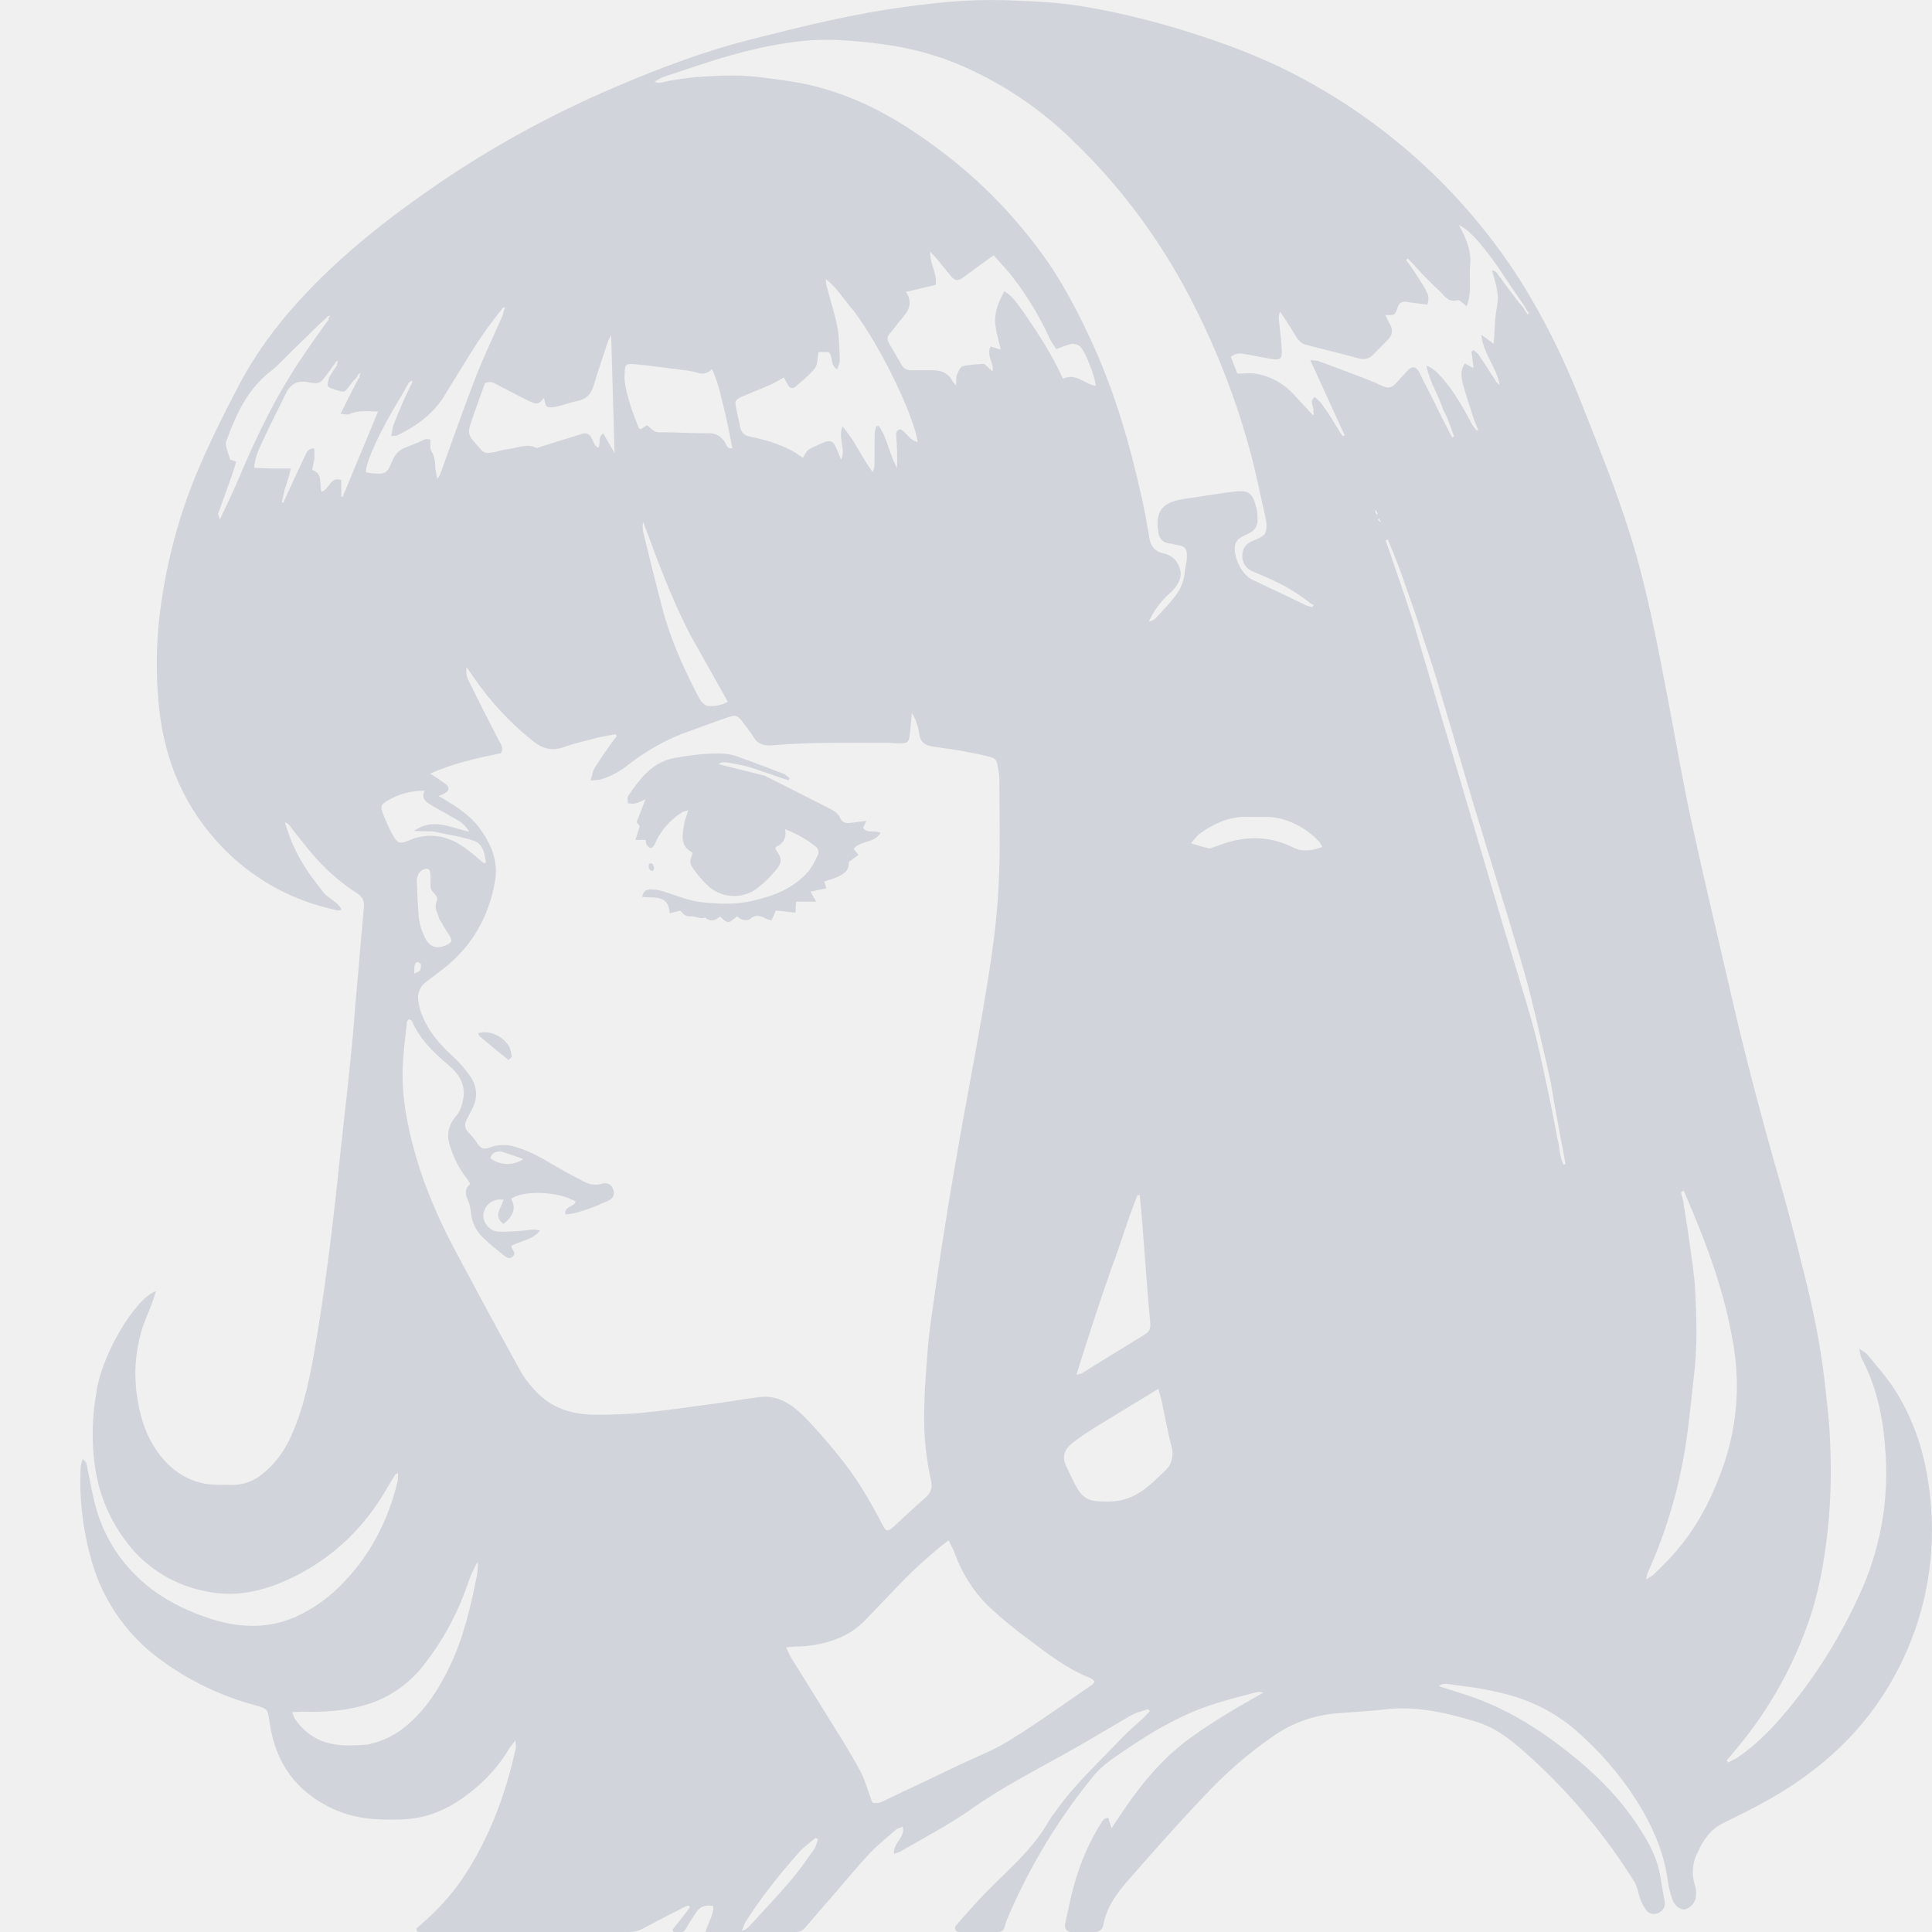
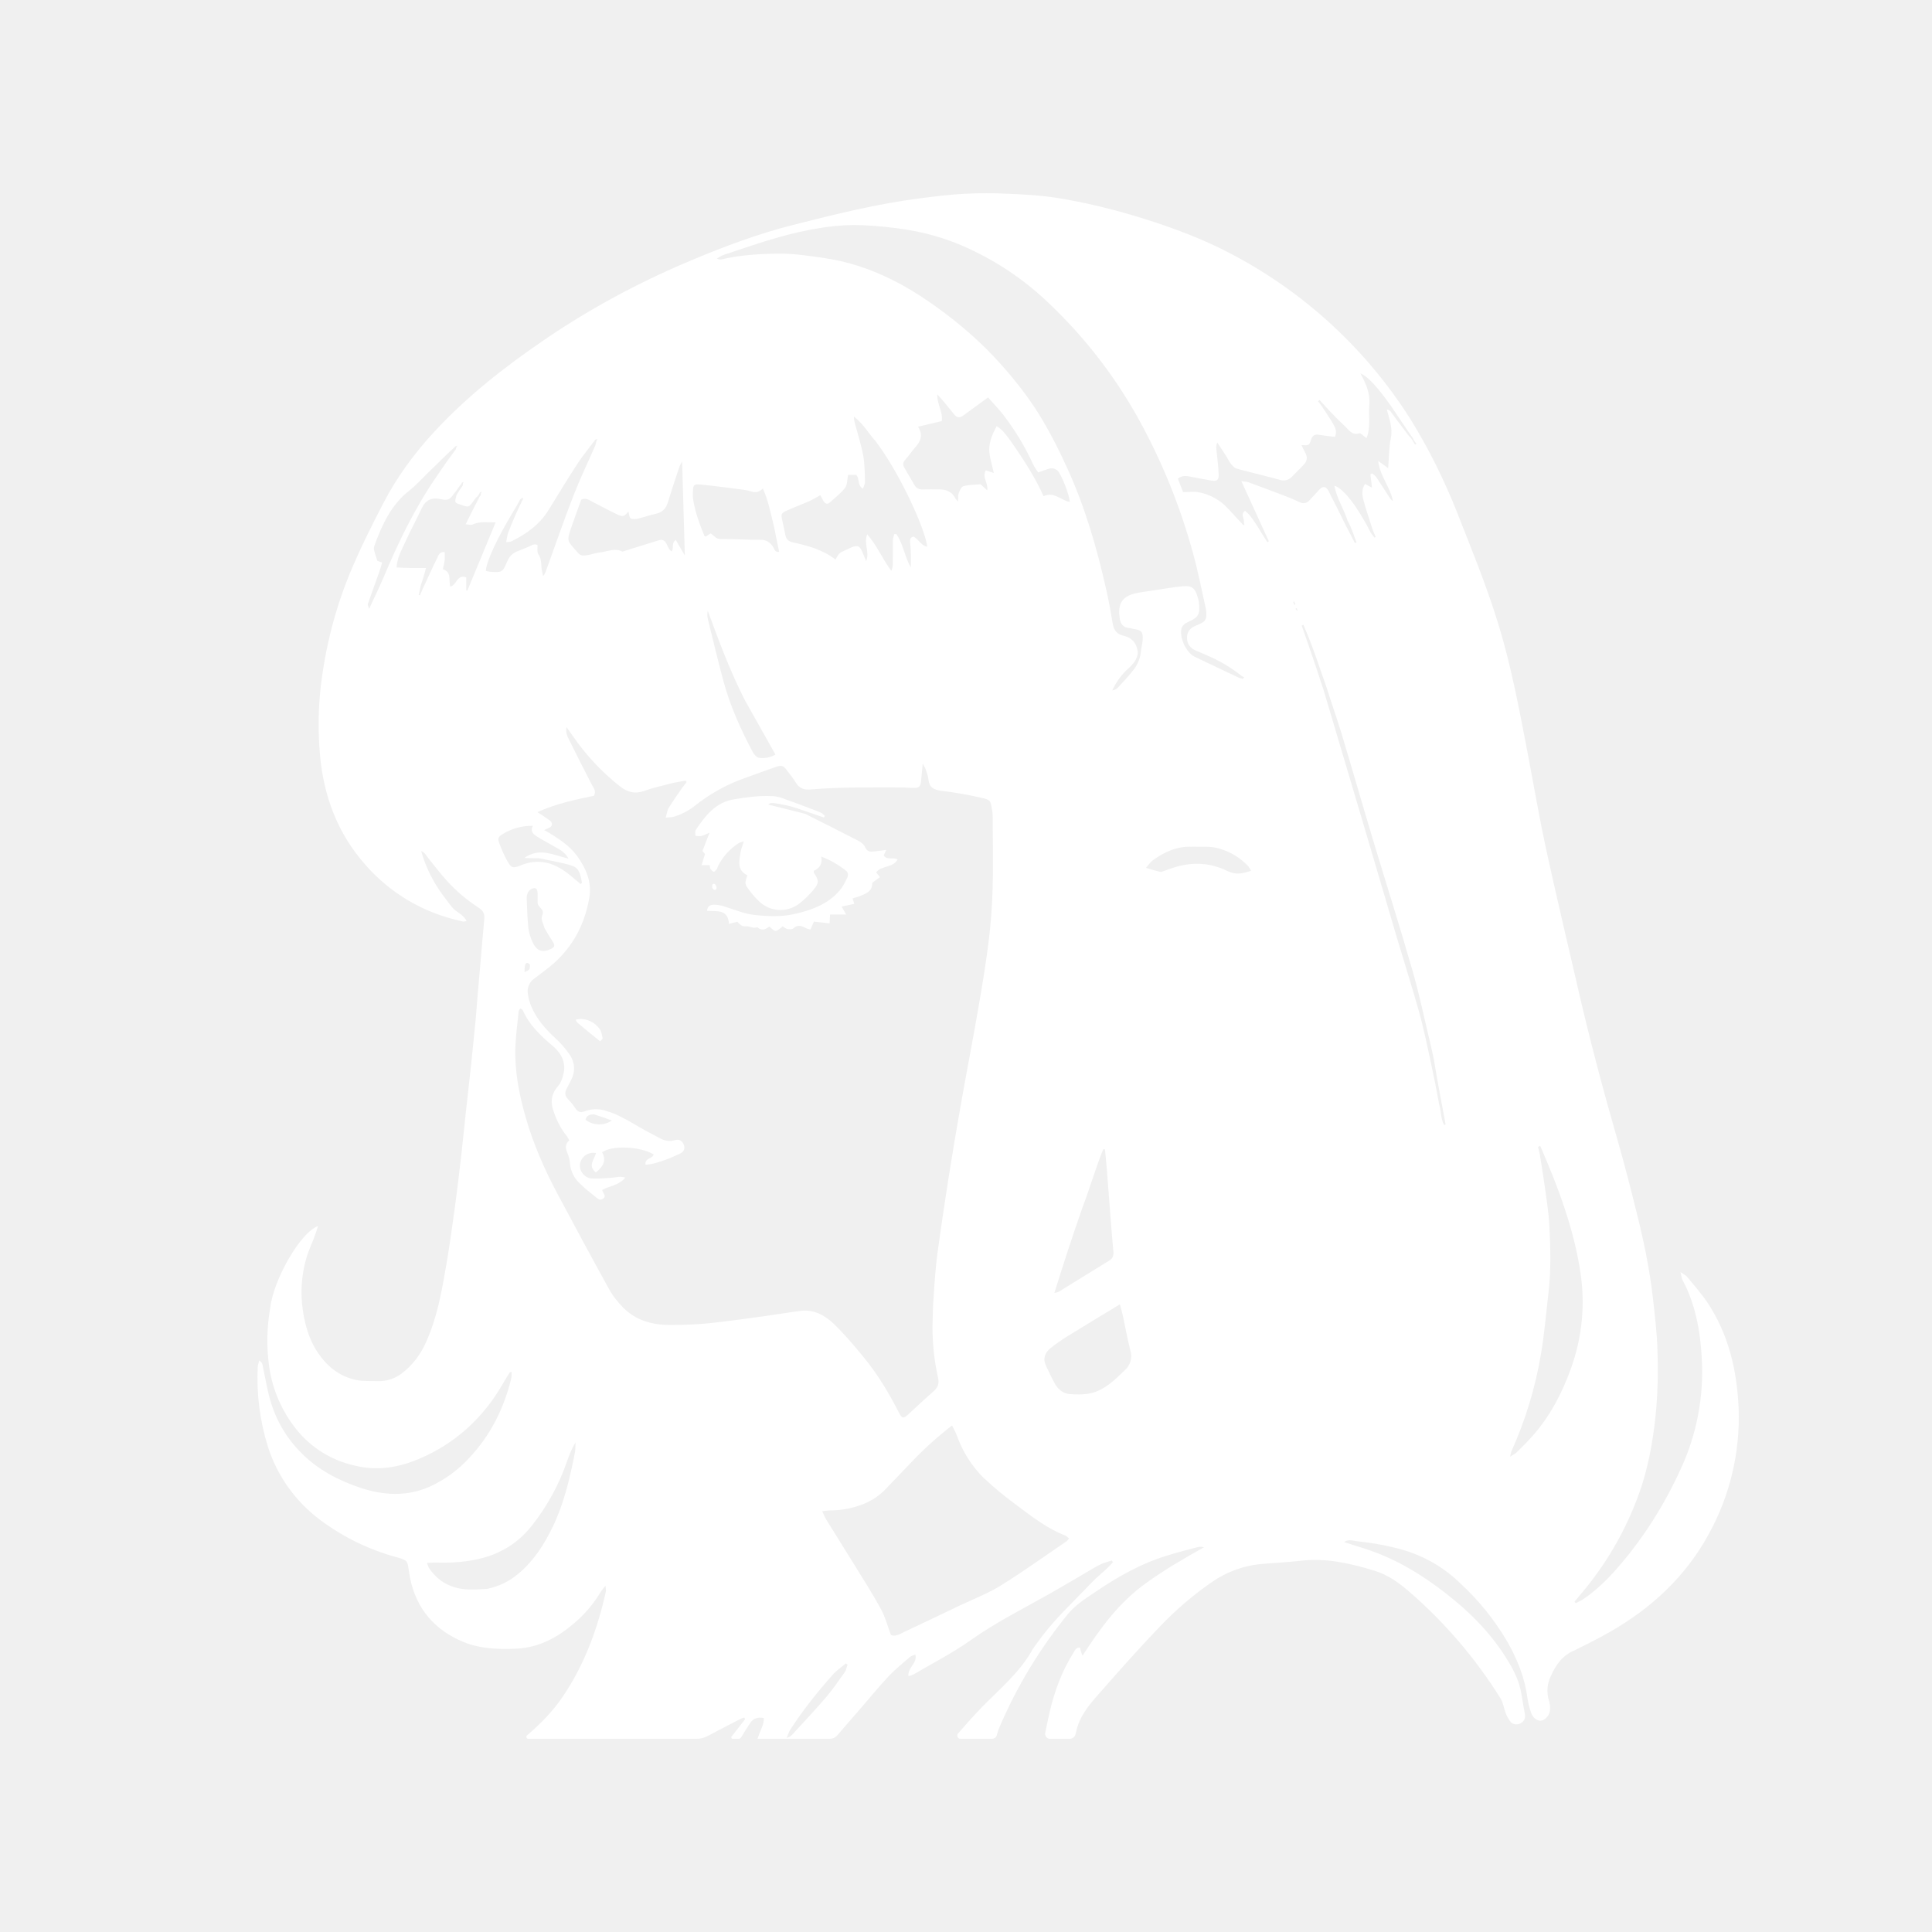
- <svg xmlns="http://www.w3.org/2000/svg" viewBox="0 0 24 24">
-   <g fill="#d1d5db">
+ <svg xmlns="http://www.w3.org/2000/svg" viewBox="-3 -3 30 30">
+   <g fill="#ffffff">
    <path d="M5.938 12.835c.127-.039.285.02.373.143.028.038.036.092.046.14.003.014-.02.033-.04.05-.124-.098-.24-.194-.354-.291-.011-.01-.016-.027-.025-.042zM8.396 9.412c.195-.032.39-.06.588-.05a.54.54 0 01.148.026c.202.071.402.147.601.224.028.01.05.036.075.055l-.013.027a9.203 9.203 0 01-.26-.089c-.115-.038-.213-.077-.315-.098-.25-.05-.25-.046-.292-.014l.574.144c.275.139.55.276.823.417.042.022.09.057.107.098.026.06.063.076.117.072.066-.006.132-.017.213-.027l-.04.086c.051.08.142.02.216.064-.074.13-.247.09-.334.199l.061.074-.12.087c0 .106-.038.168-.306.243l.026.085-.196.042.07.124h-.25l-.007.137c-.081-.01-.161-.018-.244-.027l-.053.123c-.027-.008-.052-.011-.073-.023-.067-.038-.128-.056-.195.006-.019.017-.063.014-.093.008-.026-.006-.05-.029-.07-.042-.11.095-.11.095-.208.003-.057.046-.12.074-.186.011-.063.027-.123-.02-.178-.014-.07.007-.097-.035-.133-.07l-.13.033c-.013-.236-.194-.19-.34-.203.005-.072.05-.092.095-.094a.474.474 0 01.159.022c.164.05.32.12.496.138.203.021.405.029.601-.015.265-.059.52-.149.707-.365.049-.056.083-.127.117-.195.019-.038.02-.084-.02-.116a1.397 1.397 0 00-.382-.217c.024.12-.031.182-.115.221 0 .014-.004.025 0 .03.08.115.084.16-.007.267a1.39 1.39 0 01-.218.211.477.477 0 01-.641-.05 1.36 1.36 0 01-.133-.152c-.078-.107-.076-.108-.033-.236-.165-.08-.128-.226-.104-.364.008-.05.028-.096.049-.163-.04.014-.067.017-.087.032a.897.897 0 00-.316.357c-.007.016-.01.034-.02.047-.012.015-.034.038-.045.035-.02-.006-.037-.027-.05-.045-.008-.012-.007-.032-.012-.057h-.126l.053-.172a14.82 14.82 0 00-.039-.049l.11-.284c-.06.026-.091.044-.124.051-.03.007-.064 0-.095 0 0-.031-.01-.07.004-.092.149-.22.305-.428.593-.476z" />
    <path d="M8.06 10.788c-.003-.038-.004-.075.037-.062.016.006.034.048.028.067-.01.04-.038.032-.064-.005z" />
    <path d="M11.981.009c.226-.012.453-.011.679 0 .247.01.495.024.74.062.401.064.798.157 1.19.273.463.138.92.299 1.356.511a7.31 7.31 0 012.948 2.642c.292.469.536.963.739 1.479.219.556.446 1.11.623 1.683.204.654.329 1.326.458 1.997.097.504.182 1.01.29 1.511.156.722.329 1.44.494 2.16.186.812.4 1.615.63 2.415.102.355.193.713.282 1.072.11.436.202.876.254 1.323.031.278.066.557.073.837a7.56 7.56 0 01-.017.88c-.037.413-.1.818-.226 1.212a5.017 5.017 0 01-.915 1.649l-.13.156.018.023c.043-.023.088-.041.127-.068.2-.138.373-.307.531-.49.4-.46.721-.973.975-1.529a3.59 3.59 0 00.325-1.72c-.024-.424-.097-.834-.3-1.213-.013-.027-.015-.06-.03-.121.05.035.082.048.101.072.107.13.22.258.315.398.33.494.46 1.052.486 1.64a3.75 3.75 0 01-.47 1.97c-.36.655-.887 1.14-1.526 1.506-.193.111-.394.21-.595.308-.157.078-.248.211-.318.365a.522.522 0 00-.033.406.359.359 0 01.013.139c-.005.077-.077.155-.14.162-.054.006-.125-.043-.15-.116a1.206 1.206 0 01-.06-.233c-.04-.314-.155-.6-.308-.87a3.906 3.906 0 00-.73-.91 2.129 2.129 0 00-.897-.524 4.093 4.093 0 00-.692-.131c-.075-.008-.15-.04-.22.01.18.06.363.11.538.18.434.173.82.43 1.18.728.308.255.58.543.794.884.098.155.186.315.227.496.027.123.042.25.067.375.013.062-.002.109-.053.144-.047.033-.122.034-.163-.01a.455.455 0 01-.08-.14c-.03-.073-.038-.159-.078-.225a7.314 7.314 0 00-1.423-1.664c-.16-.137-.329-.26-.537-.323-.376-.114-.753-.203-1.15-.154-.213.025-.427.032-.64.053a1.6 1.6 0 00-.736.278 5.14 5.14 0 00-.834.72c-.329.342-.642.699-.955 1.055-.136.155-.264.319-.314.531a5.227 5.227 0 00-.012.051.096.096 0 01-.09.076h-.31c-.046 0-.082-.048-.072-.094.023-.108.045-.216.07-.324.075-.325.19-.635.368-.917.024-.039.04-.088.104-.08l.01.049.027.077c.28-.435.571-.834.996-1.135.283-.204.584-.378.89-.55a.196.196 0 00-.098-.002c-.162.043-.325.084-.485.134-.402.124-.764.33-1.11.566-.147.1-.298.193-.414.333a7.314 7.314 0 00-1.07 1.767.845.845 0 00-.04.12.075.075 0 01-.072.056h-.494c-.04 0-.062-.051-.036-.082.123-.14.246-.282.377-.415.275-.281.58-.532.777-.884.027-.048.063-.09.095-.135.238-.333.54-.607.818-.902.082-.086.175-.16.26-.24.029-.027.053-.057.079-.085l-.018-.025-.135.041c-.034.017-.07.031-.102.05-.248.144-.494.292-.743.433-.408.23-.825.439-1.209.711-.281.2-.591.358-.889.533-.02.012-.044.015-.08.028-.015-.135.143-.201.108-.336-.033.014-.064.02-.085.038-.111.096-.227.19-.328.296-.148.157-.284.325-.425.488-.125.143-.25.286-.373.431A.153.153 0 019.89 24H8.762a.316.316 0 00.016-.042c.028-.09.085-.172.083-.28-.091-.018-.162.001-.212.077a4.45 4.45 0 00-.136.215c-.01.016-.024.03-.042.03h-.093c-.019 0-.029-.022-.017-.037.071-.088.14-.178.209-.268.001-.002-.006-.012-.012-.024-.014.004-.03.006-.045.013-.176.09-.352.181-.527.274a.363.363 0 01-.168.042H5.202c-.026 0-.039-.036-.019-.053.21-.178.402-.374.558-.605.335-.496.538-1.047.667-1.629.004-.02-.003-.043-.006-.091-.037.048-.059.072-.076.1a1.943 1.943 0 01-.334.415c-.28.258-.59.448-.983.464-.297.012-.588 0-.865-.127-.46-.21-.722-.57-.794-1.072-.025-.17-.017-.171-.182-.219A3.513 3.513 0 011.97 20.6a2.286 2.286 0 01-.808-1.13 3.569 3.569 0 01-.16-1.245c.002-.034.016-.067.024-.1.032.023.046.043.05.066.033.153.059.308.096.46.086.355.257.664.516.92.258.256.571.419.91.532.358.118.717.138 1.07-.016a1.89 1.89 0 00.621-.452c.328-.348.533-.76.648-1.223.009-.034.005-.071.007-.11-.015.006-.026.006-.03.011-.031.05-.064.1-.093.152-.284.502-.679.887-1.196 1.135-.351.17-.718.255-1.11.159a1.607 1.607 0 01-.971-.64 2.006 2.006 0 01-.368-.924 2.903 2.903 0 01.02-.886c.05-.439.466-1.17.742-1.271-.02.063-.035.112-.053.16-.043.116-.097.227-.13.345a1.901 1.901 0 00-.05.82c.033.212.09.416.204.6.147.236.346.407.62.465.11.023.225.014.338.018a.576.576 0 00.386-.131c.164-.128.282-.292.366-.481.168-.375.24-.777.309-1.179.05-.296.093-.594.133-.893.039-.281.071-.563.104-.845.026-.232.048-.464.074-.696.024-.228.052-.455.076-.683.024-.227.047-.455.069-.683.013-.14.022-.28.034-.42l.037-.417c.022-.25.041-.5.065-.748.008-.082-.02-.132-.09-.177a2.46 2.46 0 01-.492-.418c-.1-.109-.188-.228-.282-.342-.035-.042-.056-.097-.116-.118a2.084 2.084 0 00.275.597c.06.092.131.176.196.265.063.086.182.115.234.226-.028.003-.046.01-.06.006a4.74 4.74 0 01-.22-.057 2.71 2.71 0 01-1.287-.819c-.435-.487-.656-1.076-.71-1.723a5.206 5.206 0 01.014-1.06c.072-.602.22-1.186.45-1.745.155-.376.338-.741.526-1.102.205-.393.466-.75.765-1.076.512-.559 1.104-1.024 1.726-1.448.717-.49 1.478-.898 2.277-1.233C8.244.828 8.767.632 9.31.494c.655-.166 1.31-.33 1.982-.415.229-.03.458-.058.688-.07zm-1.847 22.82c-.07.06-.147.111-.207.18-.238.27-.464.549-.668.869l-.044.108a.177.177 0 00.093-.057c.174-.19.351-.378.519-.574.104-.122.195-.255.288-.386.024-.034.03-.08.046-.12l-.027-.02zm1.65-3.695a5.51 5.51 0 00-.653.593l-.37.386a.963.963 0 01-.377.25 1.372 1.372 0 01-.467.09c-.044 0-.087.006-.151.012.028.058.043.097.064.131.15.242.301.482.45.724.136.22.276.438.399.666.068.125.105.267.156.404.077.027.14-.018.202-.048.29-.135.579-.274.867-.412.213-.101.437-.186.636-.31.347-.215.68-.455 1.018-.685.015-.01.026-.028.042-.046-.023-.019-.038-.037-.056-.044-.287-.111-.527-.3-.77-.482a5.319 5.319 0 01-.506-.42 1.757 1.757 0 01-.41-.653c-.019-.049-.045-.095-.075-.156zm-5.847.264c-.06.096-.097.194-.132.293a3.38 3.38 0 01-.555 1.01c-.2.25-.455.412-.762.493-.23.06-.464.076-.7.07-.048-.002-.097.002-.158.005.016.04.021.066.035.085.1.145.23.246.4.295.157.046.316.034.498.023.181-.037.343-.115.485-.234.238-.199.402-.454.536-.732.175-.363.264-.751.342-1.144.01-.053.008-.11.011-.164zm14.945-4.586c.008.029.016.057.027.107.024.155.051.31.072.464.03.219.067.437.078.657.017.344.027.689-.014 1.033-.037.315-.063.633-.116.946a6.153 6.153 0 01-.46 1.518c-.008.018-.01.039-.02.082.047-.03.077-.042.098-.064.085-.083.17-.167.248-.255.271-.305.458-.66.596-1.043.18-.498.228-1.011.145-1.531-.103-.65-.33-1.263-.597-1.881a9.055 9.055 0 00-.024-.055l-.033.022zM5.797 8.29a.26.26 0 00.018.153c.124.251.25.501.379.75.025.049.066.09.03.163-.284.06-.578.119-.88.255.059.038.097.06.132.087.042.032.112.058.09.12-.01.033-.075.048-.117.072.017.01.043.021.067.036.166.102.33.207.447.368.138.192.229.404.188.644-.079.469-.306.85-.69 1.132-.054.04-.106.083-.161.122a.243.243 0 00-.103.245.77.77 0 00.055.195c.083.196.22.35.375.492.083.076.159.164.222.257a.37.37 0 01.025.377c-.023.05-.05.099-.076.148-.03.06-.028.111.022.162.041.042.08.089.112.138.038.058.078.079.147.05a.486.486 0 01.333-.006c.16.046.302.126.444.21.13.077.264.149.4.219.067.035.14.05.219.026.071-.022.124.01.145.076.02.064-.003.108-.074.139-.07.03-.137.063-.209.088-.1.035-.201.073-.314.077-.013-.107.11-.088.127-.159-.206-.126-.643-.145-.801-.034.063.112.035.21-.096.313-.13-.1-.025-.202.002-.3a.209.209 0 00-.249.17c-.015.101.067.216.178.224.108.007.218-.005.326-.012.06-.005.12-.027.199 0-.103.123-.248.127-.357.19.002.05.07.086.019.131-.053.048-.095-.001-.132-.03-.08-.063-.16-.126-.231-.197a.474.474 0 01-.157-.311.52.52 0 00-.043-.172c-.032-.074-.032-.137.033-.19-.018-.03-.028-.053-.045-.072a1.222 1.222 0 01-.196-.369c-.053-.137-.046-.264.048-.381.024-.03.05-.06.064-.095a.664.664 0 00.047-.168c.017-.165-.064-.287-.182-.387-.186-.156-.36-.322-.46-.551-.005-.011-.024-.017-.037-.026-.011.017-.024.027-.025.038-.019.185-.045.37-.052.557-.014.377.058.743.162 1.104.118.41.289.798.488 1.173.267.502.537 1.002.812 1.5.055.098.13.189.208.27.198.202.452.272.724.273.202 0 .404-.006.605-.026.295-.03.59-.073.884-.113.183-.025.365-.057.548-.08.21-.026.38.073.522.21.16.156.305.327.447.5.22.265.397.56.554.867.05.098.07.1.147.03.13-.121.26-.242.394-.36.067-.059.088-.12.067-.213a3.535 3.535 0 01-.085-.796c.002-.157.006-.314.018-.471.015-.224.03-.45.06-.672a59.114 59.114 0 01.362-2.298c.087-.493.182-.984.268-1.477.06-.347.118-.694.162-1.043.034-.273.055-.55.063-.825.011-.332.003-.665.002-.998 0-.077.004-.155-.01-.23-.028-.142-.01-.155-.162-.19a5.826 5.826 0 00-.607-.107c-.146-.018-.207-.053-.221-.19-.006-.049-.025-.098-.041-.146-.009-.025-.024-.048-.046-.09l-.025.264c-.009.096-.029.116-.127.115-.055 0-.11-.008-.164-.008-.476 0-.952-.008-1.426.032-.095.008-.173-.015-.226-.103-.04-.066-.088-.126-.134-.186-.063-.084-.086-.093-.182-.06-.195.068-.388.138-.582.21a2.71 2.71 0 00-.675.394.986.986 0 01-.323.168c-.033.01-.07.008-.127.013.02-.066.024-.114.047-.15.064-.105.135-.205.205-.306.023-.033.049-.063.073-.095l-.015-.023-.201.037c-.146.04-.296.07-.437.122-.148.053-.266.023-.386-.072a3.623 3.623 0 01-.733-.786l-.093-.132zm8.592 8.963l-.147.09c-.22.134-.44.266-.659.402-.093.058-.184.12-.27.188-.085.07-.124.161-.072.272.047.1.093.2.147.294.047.08.124.138.213.147.11.01.228.012.336-.012.217-.05.372-.205.528-.357a.291.291 0 00.087-.308c-.046-.18-.079-.365-.118-.547-.011-.052-.027-.103-.045-.169zm-.257-2.409c-.12.291-.205.597-.325.91-.151.433-.294.87-.435 1.323.036-.01.054-.01.067-.018.261-.16.522-.324.785-.484.054-.033.071-.078.065-.138-.012-.13-.024-.262-.034-.393l-.068-.886c-.008-.103-.02-.206-.029-.31-.009 0-.017-.002-.026-.004zm3.081-8.13l.099.285c.08.231.159.463.24.714l.58 1.952c.187.63.372 1.262.558 1.893.114.382.235.762.343 1.146.072.257.126.519.186.799.044.206.087.413.127.64.034.106.023.226.077.325l.025-.006-.068-.362c-.038-.206-.077-.412-.113-.638-.015-.07-.029-.141-.046-.211-.095-.396-.177-.796-.29-1.187-.196-.685-.413-1.364-.618-2.046-.165-.549-.322-1.1-.488-1.648-.069-.227-.15-.45-.226-.695l-.117-.336c-.037-.107-.075-.216-.115-.322-.04-.106-.084-.21-.127-.314a7.558 7.558 0 01-.027.01zM6.225 14.304c-.063-.001-.115.014-.134.083a.35.35 0 00.41.012 4.533 4.533 0 00-.276-.095zM5.23 11.98c-.026-.027-.057-.048-.075.002-.012.032-.007.07-.01.113.082-.037.082-.037.085-.115zm.062-1.189a.135.135 0 00-.088.056.197.197 0 00-.025.11c.005.152.01.306.026.457a.751.751 0 00.066.218c.061.136.157.167.288.101.055-.027.06-.054.025-.11a4.52 4.52 0 01-.129-.211c-.015-.068-.066-.131-.033-.207.04-.09-.076-.116-.074-.19V10.874c-.003-.038-.006-.087-.056-.083zm-.017-.968a.867.867 0 00-.467.127c-.076.045-.084.07-.05.158.034.087.07.173.115.254.064.117.09.125.21.077a.657.657 0 01.336-.053c.202.022.357.136.504.264l.092.077c.007-.006.014-.013.022-.018-.019-.105-.035-.226-.149-.264-.157-.053-.324-.075-.508-.117l-.24-.005c.24-.169.452-.044.687.009-.063-.115-.153-.147-.23-.193-.082-.05-.17-.092-.25-.144-.06-.037-.12-.08-.072-.172zm10.233.325c-.23-.01-.427.08-.608.211-.034.026-.06.065-.105.117.087.026.15.046.232.065.044-.015.088-.03.13-.046.306-.114.61-.115.904.031.126.063.237.04.366-.005-.02-.031-.03-.054-.045-.071a.986.986 0 00-.448-.273c-.14-.044-.284-.024-.426-.03zM7.99 6.483a.308.308 0 00.002.133c.08.321.156.643.242.962.104.387.27.75.456 1.103.02.037.061.08.098.087a.404.404 0 00.253-.051l-.472-.84c-.23-.448-.405-.92-.579-1.394zM10.397.497c-.2-.008-.405.004-.603.034-.236.035-.47.087-.7.152-.287.08-.569.18-.852.273-.04.013-.074.038-.11.058.028.014.05.018.07.014.287-.068.58-.085.873-.09.134-.002.269.009.402.025.19.024.382.048.57.09.456.104.874.3 1.265.556.464.306.888.66 1.257 1.078.205.232.395.475.56.739.17.274.315.561.449.856.273.601.456 1.232.6 1.876.04.173.07.348.1.524.017.104.065.167.17.19.122.028.2.105.22.251-.003.102-.06.174-.129.24a1.065 1.065 0 00-.268.358.164.164 0 00.083-.039c.08-.086.162-.172.235-.265a.56.56 0 00.13-.333c.009-.05.022-.1.024-.15.007-.124-.017-.15-.143-.168-.025-.004-.049-.014-.073-.015-.082-.007-.125-.063-.137-.131-.033-.198-.004-.355.247-.408.086-.018.174-.03.26-.042.158-.023.315-.053.473-.067.14-.012.19.033.226.167.008.029.018.057.021.087.019.179-.008.225-.141.288-.027.013-.055.024-.078.042a.148.148 0 00-.051.067c-.039.144.073.382.206.445l.673.32c.023.011.05.015.075.023l.018-.026c-.015-.008-.032-.013-.044-.024a2.27 2.27 0 00-.544-.32 4.898 4.898 0 00-.173-.075.203.203 0 01-.126-.191c-.003-.085.045-.154.128-.187l.059-.025c.099-.044.118-.076.112-.187a.384.384 0 00-.008-.063c-.067-.294-.123-.59-.205-.88a9.478 9.478 0 00-.826-2.036 7.465 7.465 0 00-1.39-1.805 4.536 4.536 0 00-1.177-.824 3.656 3.656 0 00-1.016-.328 6.155 6.155 0 00-.712-.074zm6.719 5.955c.01.014.018.028.038.034l-.022-.044-.016.01zM4.103 3.917a.062.062 0 01-.03.012.455.455 0 01-.04.039c-.01.01-.02.02-.045.04l-.363.354c-.088.085-.17.178-.266.253-.284.22-.425.53-.544.855a.132.132 0 00-.007.071c.013.055.033.108.052.168l.074.026c-.017.056-.03.105-.047.152-.058.164-.118.327-.175.491-.005.015.008.036.019.077.08-.175.158-.33.225-.489.228-.544.484-1.074.819-1.561.09-.133.182-.266.283-.401.004-.006.007-.013.022-.03.001-.016.003-.032.015-.04l.008-.017zm12.976 2.408a.023.023 0 01.009.019.073.073 0 00-.006.01.188.188 0 00.007.02l.018.022c.002-.007.007-.016.005-.021-.003-.01-.012-.018-.02-.038a1.331 1.331 0 01-.013-.012zM4.199 4.48c-.003.004-.008.008-.027.014-.005.013-.011.025-.031.047a2.085 2.085 0 01-.124.167c-.048.07-.116.055-.181.041-.134-.028-.228.016-.287.143-.089.187-.187.37-.273.56-.049.108-.11.216-.118.36.081.003.154.007.228.008h.228a2.563 2.563 0 01-.079.264c-.01.052-.022.103-.033.155l.02.004c.018-.046.037-.092.067-.153.066-.142.13-.285.2-.426.02-.04.034-.1.116-.092 0 .043.004.084 0 .124-.005.045-.017.09-.028.143.141.043.086.174.115.269.102-.022.104-.195.248-.144v.205l.017.002.439-1.059c-.13 0-.246-.02-.358.033-.024.011-.058-.001-.108-.004.075-.15.139-.278.211-.417a.128.128 0 01.025-.036c0-.015-.001-.03.008-.038l.006-.02c-.005.006-.01.011-.028.017-.004.012-.009.024-.026.045a.085.085 0 01-.032.033c-.123.157-.09.164-.258.106-.079-.027-.078-.028-.047-.144.028-.046.056-.093.098-.15 0-.016-.001-.032.007-.042L4.2 4.48zm2.073-.67c-.003.006-.007.011-.027.016-.094.125-.194.246-.28.377-.155.238-.301.481-.451.723-.14.224-.345.368-.575.481-.017.008-.04.006-.079.011.012-.059.016-.109.033-.153a6.076 6.076 0 01.229-.518l-.007-.02a.138.138 0 01-.035.025c-.028.05-.055.1-.093.164-.26.424-.443.817-.442.95.024.004.048.011.073.013.177.013.188.007.26-.165.03-.07.077-.12.147-.15l.175-.07c.044-.018.085-.057.146-.032.003.05-.01.11.014.145.042.062.044.125.047.193.002.049.017.098.026.147.029-.034.039-.065.05-.097.142-.39.277-.782.428-1.17.1-.256.22-.504.33-.756.013-.03.013-.067.03-.092V3.81zm3.987-.34c0 .045.01.084.021.123.042.16.094.318.124.48.024.133.023.27.028.406 0 .033-.019.067-.032.11-.094-.058-.047-.158-.106-.215h-.125c-.015.072-.01.152-.046.2-.066.085-.155.154-.236.227-.043.038-.078.018-.103-.025l-.046-.087c-.065.035-.117.069-.172.093-.116.051-.235.095-.35.147-.085.038-.09.053-.07.147.014.075.034.148.047.223.013.072.05.109.123.124.233.05.462.115.657.265.058-.102.058-.102.168-.151.03-.014.06-.03.092-.042.08-.03.115-.017.15.06.023.048.041.098.066.158.06-.14-.042-.267.017-.416.157.18.24.39.375.567a.235.235 0 00.022-.098c.002-.124 0-.247.002-.371 0-.034.013-.067.02-.1l.032-.003c.11.155.13.354.226.52a3.036 3.036 0 00-.01-.392c-.004-.045 0-.074.05-.088.08.036.116.14.215.158-.03-.275-.423-1.137-.798-1.635-.114-.127-.2-.28-.34-.386zm-2.667.696c-.019.034-.03.05-.037.067-.061.185-.125.37-.18.556-.031.105-.087.169-.195.19-.09.019-.178.052-.268.073-.038.009-.089.015-.118-.003-.024-.016-.025-.069-.036-.106-.064.076-.082.087-.17.047-.133-.062-.262-.135-.393-.201-.048-.025-.093-.063-.17-.03-.043.12-.091.25-.137.382-.099.28-.087.242.095.453.046.048.102.03.154.023.054-.009.106-.03.16-.036.13-.013.26-.08.367-.015.204-.064.387-.122.571-.178.05-.015.089.005.114.054.022.042.034.093.082.121.038-.056-.013-.128.063-.178l.14.241-.042-1.46zm.278.358c-.096-.01-.107.01-.11.108-.002.038-.003.078.002.115.03.2.099.386.174.57.002.006.012.01.022.015l.078-.05c.052.036.081.088.153.088.205-.002.41.014.616.012.099-.001.158.042.205.12.018.03.024.077.088.066l-.08-.394c-.05-.195-.085-.395-.172-.589-.057.057-.114.068-.18.046a.72.72 0 00-.135-.028c-.22-.028-.44-.059-.66-.08zm10.254-1.727c.089.163.155.316.139.491-.016.168.026.342-.044.516-.047-.033-.088-.082-.112-.075-.117.035-.164-.057-.227-.115a4.772 4.772 0 01-.286-.29l-.104-.113a4.856 4.856 0 01-.023.019c.035.046.07.093.11.156.04.064.084.127.122.193.034.058.065.118.031.205-.082-.01-.164-.019-.246-.032-.06-.01-.101 0-.124.07-.031.098-.037.096-.15.09.02.042.036.08.057.116.041.074.03.138-.03.196-.06.06-.118.122-.178.181a.175.175 0 01-.185.046c-.222-.061-.447-.113-.67-.174-.032-.009-.063-.04-.086-.068-.03-.04-.052-.087-.08-.13-.044-.07-.09-.138-.136-.207a.18.18 0 00-.014.105c.012.127.03.253.035.38.005.1-.024.12-.121.104-.104-.017-.206-.04-.31-.058-.064-.012-.131-.028-.202.03l.081.208c.09 0 .166-.01.237.002a.819.819 0 01.458.251c.078.083.154.168.241.26l.018-.005c-.004-.006-.008-.013-.01-.04.014-.056-.062-.118.018-.178.031.03.064.057.088.09.058.078.111.159.169.257l.089.141.024-.013a2093.819 2093.819 0 01-.427-.934c.055.007.083.007.108.016.193.07.385.142.577.216.074.028.147.06.219.094.062.028.112.018.157-.033.05-.056.102-.112.154-.167.05-.051.095-.046.132.014.016.025.026.053.04.08.071.138.143.277.217.433l.159.308.025-.011c-.044-.106-.07-.218-.138-.334-.057-.182-.168-.346-.206-.545.136.034.362.326.567.732l.057.074.018-.011a1.563 1.563 0 01-.052-.127c-.046-.145-.097-.29-.136-.436-.022-.083-.036-.173.022-.26l.109.058-.026-.207.027-.016c.022.02.05.036.065.06.073.108.143.22.215.33.01.016.029.029.043.043-.036-.217-.2-.38-.229-.626l.155.112c.014-.166.012-.319.042-.465.032-.158-.023-.297-.063-.445.024.004.036.006.055.025.092.124.183.249.277.371.02.027.05.047.069.087l.04.063.019-.015a.293.293 0 01-.053-.082 27.922 27.922 0 01-.332-.49c-.221-.311-.363-.467-.485-.521zm-6.57.327c-.003.161.092.275.069.415l-.368.087c.09.139.032.237-.052.331-.05.057-.092.122-.143.178-.037.04-.046.078-.018.126l.16.275c.029.048.072.066.128.064.076-.003.152 0 .228-.001.116-.003.216.022.275.137.006.014.02.024.044.052.004-.059-.003-.098.01-.13.016-.04.04-.099.072-.108.084-.023.173-.024.26-.03.013-.001.027.018.04.029l.071.065c.019-.11-.082-.198-.024-.31l.126.04c-.026-.123-.07-.245-.071-.366 0-.123.051-.243.115-.36.107.062.16.156.234.253.183.265.36.533.494.834.165-.078.27.068.407.088-.003-.106-.133-.441-.197-.492a.142.142 0 00-.102-.028c-.06.011-.119.039-.191.063-.025-.039-.056-.078-.077-.122a3.936 3.936 0 00-.473-.783c-.076-.094-.16-.182-.228-.26l-.391.285c-.049.035-.094.03-.132-.017l-.169-.207c-.025-.03-.053-.059-.097-.108z" />
  </g>
</svg>
